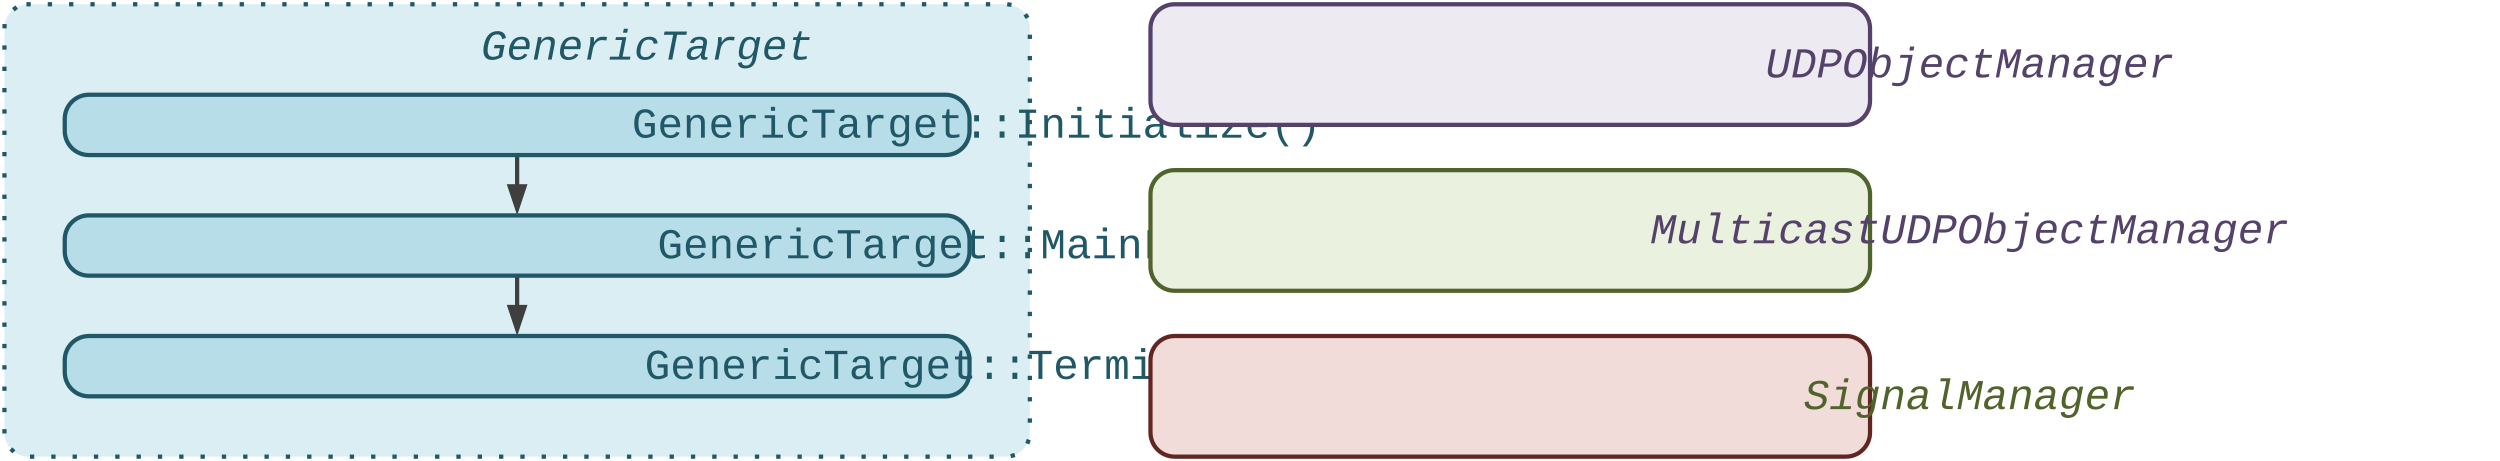
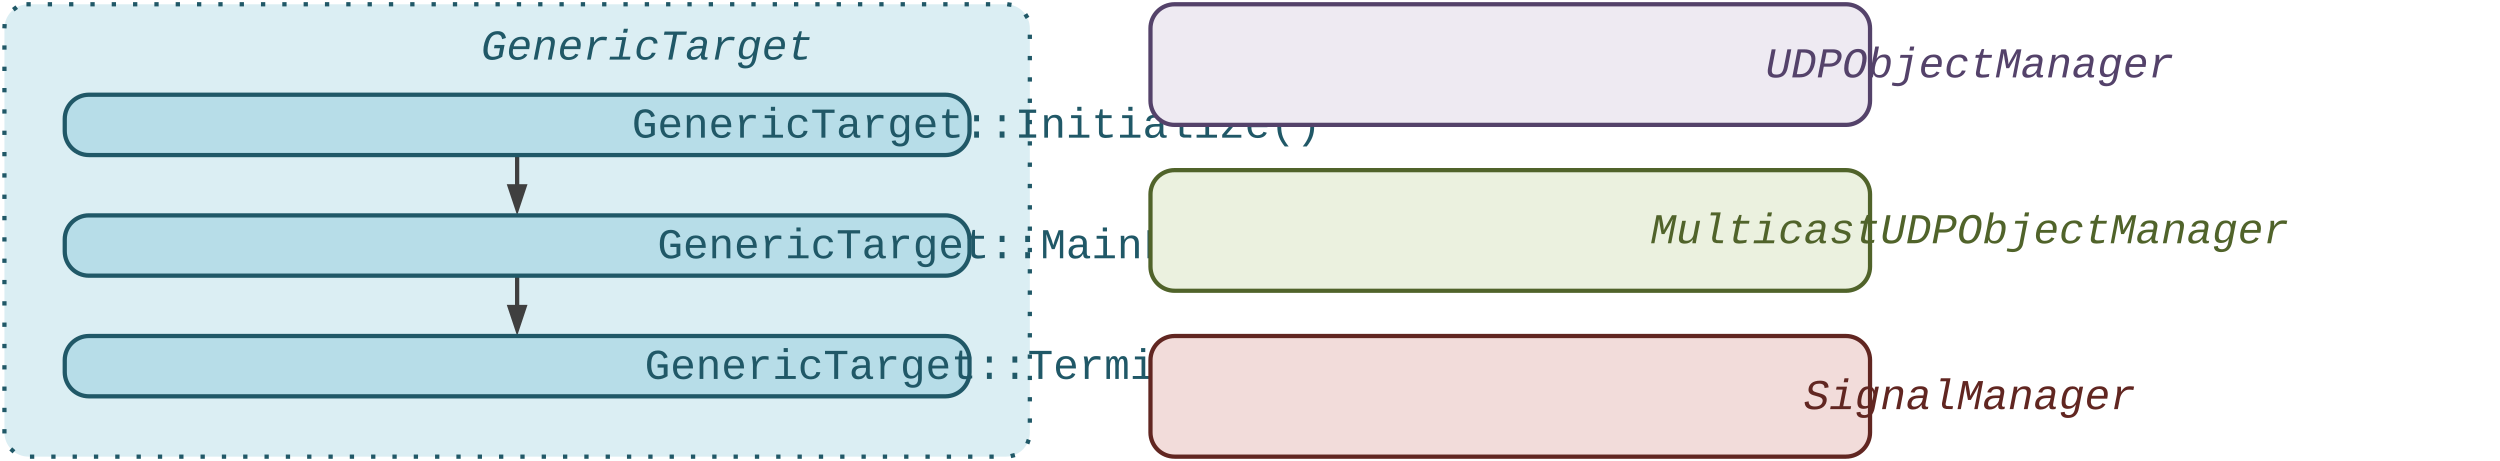
- <svg xmlns="http://www.w3.org/2000/svg" xmlns:ns1="http://schemas.microsoft.com/visio/2003/SVGExtensions/" xmlns:xlink="http://www.w3.org/1999/xlink" width="8.158in" height="1.504in" viewBox="0 0 587.354 108.299" xml:space="preserve" color-interpolation-filters="sRGB" class="st12">
+ <svg xmlns="http://www.w3.org/2000/svg" xmlns:ns1="http://schemas.microsoft.com/visio/2003/SVGExtensions/" xmlns:xlink="http://www.w3.org/1999/xlink" width="8.158in" height="1.504in" viewBox="0 0 587.354 108.299" xml:space="preserve" color-interpolation-filters="sRGB" class="st13">
  <ns1:documentProperties ns1:langID="1031" ns1:metric="true" ns1:viewMarkup="false">
    <ns1:userDefs>
      <ns1:ud ns1:nameU="msvNoAutoConnect" ns1:val="VT0(1):26" />
    </ns1:userDefs>
  </ns1:documentProperties>
  <style type="text/css">
	
		.st1 {fill:#dbeef3;stroke:#205867;stroke-dasharray:0.01,5;stroke-width:1}
		.st2 {fill:#205867;font-family:Courier New;font-size:0.833em;font-style:italic}
		.st3 {marker-end:url(#mrkr13-9);stroke:#3f3f3f;stroke-width:1}
		.st4 {fill:#3f3f3f;fill-opacity:1;stroke:#3f3f3f;stroke-opacity:1;stroke-width:0.41}
		.st5 {fill:#b7dde8;stroke:#205867;stroke-width:1}
		.st6 {fill:#205867;font-family:Courier New;font-size:0.833em}
		.st7 {fill:#eeeaf2;stroke:#54426a;stroke-width:1}
		.st8 {fill:#54426a;font-family:Courier New;font-size:0.833em;font-style:italic}
		.st9 {fill:#ebf1df;stroke:#50632a;stroke-width:1}
- 		.st10 {fill:#f2dcda;stroke:#612621;stroke-width:1}
- 		.st11 {fill:#50632a;font-family:Courier New;font-size:0.833em;font-style:italic}
- 		.st12 {fill:none;fill-rule:evenodd;font-size:12px;overflow:visible;stroke-linecap:square;stroke-miterlimit:3}
+ 		.st10 {fill:#50632a;font-family:Courier New;font-size:0.833em;font-style:italic}
+ 		.st11 {fill:#f2dcda;stroke:#612621;stroke-width:1}
+ 		.st12 {fill:#612621;font-family:Courier New;font-size:0.833em;font-style:italic}
+ 		.st13 {fill:none;fill-rule:evenodd;font-size:12px;overflow:visible;stroke-linecap:square;stroke-miterlimit:3}
	
	</style>
  <defs id="Markers">
    <g id="lend13">
      <path d="M 3 1 L 0 0 L 3 -1 L 3 1 " style="stroke:none" />
    </g>
    <marker id="mrkr13-9" class="st4" ns1:arrowType="13" ns1:arrowSize="0" ns1:setback="7.32" refX="-7.32" orient="auto" markerUnits="strokeWidth" overflow="visible">
      <use xlink:href="#lend13" transform="scale(-2.44,-2.44) " />
    </marker>
  </defs>
  <g ns1:mID="16" ns1:index="7" ns1:groupContext="foregroundPage">
    <ns1:pageProperties ns1:drawingScale="0.0393701" ns1:pageScale="0.0393701" ns1:drawingUnits="24" ns1:shadowOffsetX="9" ns1:shadowOffsetY="-9" />
    <g id="shape9-1" ns1:mID="9" ns1:groupContext="shape" transform="translate(1,-1)">
      <ns1:textBlock ns1:margins="rect(4,4,4,4)" ns1:tabSpace="42.5197" ns1:verticalAlign="0" />
      <ns1:textRect cx="120.472" cy="55.15" width="240.95" height="106.299" />
      <rect x="0" y="2" width="240.945" height="106.299" rx="5.669" ry="5.669" class="st1" />
      <text x="4" y="15" class="st2" ns1:langID="1031">
        <ns1:paragraph />
        <ns1:tabList />GenericTarget</text>
    </g>
    <g id="shape4-4" ns1:mID="4" ns1:groupContext="shape" transform="translate(229.772,36.4331) rotate(90)">
      <path d="M0 108.3 L6.85 108.3" class="st3" />
    </g>
    <g id="shape5-10" ns1:mID="5" ns1:groupContext="shape" transform="translate(229.772,64.7795) rotate(90)">
      <path d="M0 108.3 L6.85 108.3" class="st3" />
    </g>
    <g id="shape1-15" ns1:mID="1" ns1:groupContext="shape" transform="translate(15.1732,-71.8661)">
      <ns1:textBlock ns1:margins="rect(4,4,4,4)" ns1:tabSpace="42.5197" />
      <ns1:textRect cx="106.299" cy="101.213" width="212.6" height="14.173" />
      <rect x="0" y="94.126" width="212.598" height="14.173" rx="5.669" ry="5.669" class="st5" />
      <text x="25.29" y="104.21" class="st6" ns1:langID="1031">
        <ns1:paragraph ns1:horizAlign="1" />
        <ns1:tabList />GenericTarget::Initialize()</text>
    </g>
    <g id="shape2-18" ns1:mID="2" ns1:groupContext="shape" transform="translate(15.1732,-43.5197)">
      <ns1:textBlock ns1:margins="rect(4,4,4,4)" ns1:tabSpace="42.5197" />
      <ns1:textRect cx="106.299" cy="101.213" width="212.6" height="14.173" />
      <rect x="0" y="94.126" width="212.598" height="14.173" rx="5.669" ry="5.669" class="st5" />
      <text x="31.29" y="104.21" class="st6" ns1:langID="1031">
        <ns1:paragraph ns1:horizAlign="1" />
        <ns1:tabList />GenericTarget::MainLoop()</text>
    </g>
    <g id="shape3-21" ns1:mID="3" ns1:groupContext="shape" transform="translate(15.1732,-15.1732)">
      <ns1:textBlock ns1:margins="rect(4,4,4,4)" ns1:tabSpace="42.5197" />
      <ns1:textRect cx="106.299" cy="101.213" width="212.6" height="14.173" />
      <rect x="0" y="94.126" width="212.598" height="14.173" rx="5.669" ry="5.669" class="st5" />
      <text x="28.29" y="104.21" class="st6" ns1:langID="1031">
        <ns1:paragraph ns1:horizAlign="1" />
        <ns1:tabList />GenericTarget::Terminate()</text>
    </g>
    <g id="shape6-24" ns1:mID="6" ns1:groupContext="shape" transform="translate(270.291,-78.9528)">
      <ns1:textBlock ns1:margins="rect(4,4,4,4)" ns1:tabSpace="42.5197" />
      <ns1:textRect cx="84.539" cy="94.126" width="169.08" height="28.346" />
      <rect x="0" y="79.953" width="169.079" height="28.346" rx="5.669" ry="5.669" class="st7" />
      <text x="36.53" y="97.13" class="st8" ns1:langID="1031">
        <ns1:paragraph ns1:horizAlign="1" />
        <ns1:tabList />UDPObjectManager</text>
    </g>
    <g id="shape7-27" ns1:mID="7" ns1:groupContext="shape" transform="translate(270.291,-39.9764)">
      <ns1:textBlock ns1:margins="rect(4,4,4,4)" ns1:tabSpace="42.5197" />
      <ns1:textRect cx="84.539" cy="94.126" width="169.08" height="28.346" />
      <rect x="0" y="79.953" width="169.079" height="28.346" rx="5.669" ry="5.669" class="st9" />
-       <text x="9.53" y="97.13" class="st8" ns1:langID="1031">
+       <text x="9.53" y="97.13" class="st10" ns1:langID="1031">
        <ns1:paragraph ns1:horizAlign="1" />
        <ns1:tabList />MulticastUDPObjectManager</text>
    </g>
    <g id="shape8-30" ns1:mID="8" ns1:groupContext="shape" transform="translate(270.291,-1)">
      <ns1:textBlock ns1:margins="rect(4,4,4,4)" ns1:tabSpace="42.5197" />
      <ns1:textRect cx="84.539" cy="94.126" width="169.08" height="28.346" />
-       <rect x="0" y="79.953" width="169.079" height="28.346" rx="5.669" ry="5.669" class="st10" />
-       <text x="45.53" y="97.13" class="st11" ns1:langID="1031">
+       <rect x="0" y="79.953" width="169.079" height="28.346" rx="5.669" ry="5.669" class="st11" />
+       <text x="45.53" y="97.13" class="st12" ns1:langID="1031">
        <ns1:paragraph ns1:horizAlign="1" />
        <ns1:tabList />SignalManager</text>
    </g>
  </g>
</svg>
